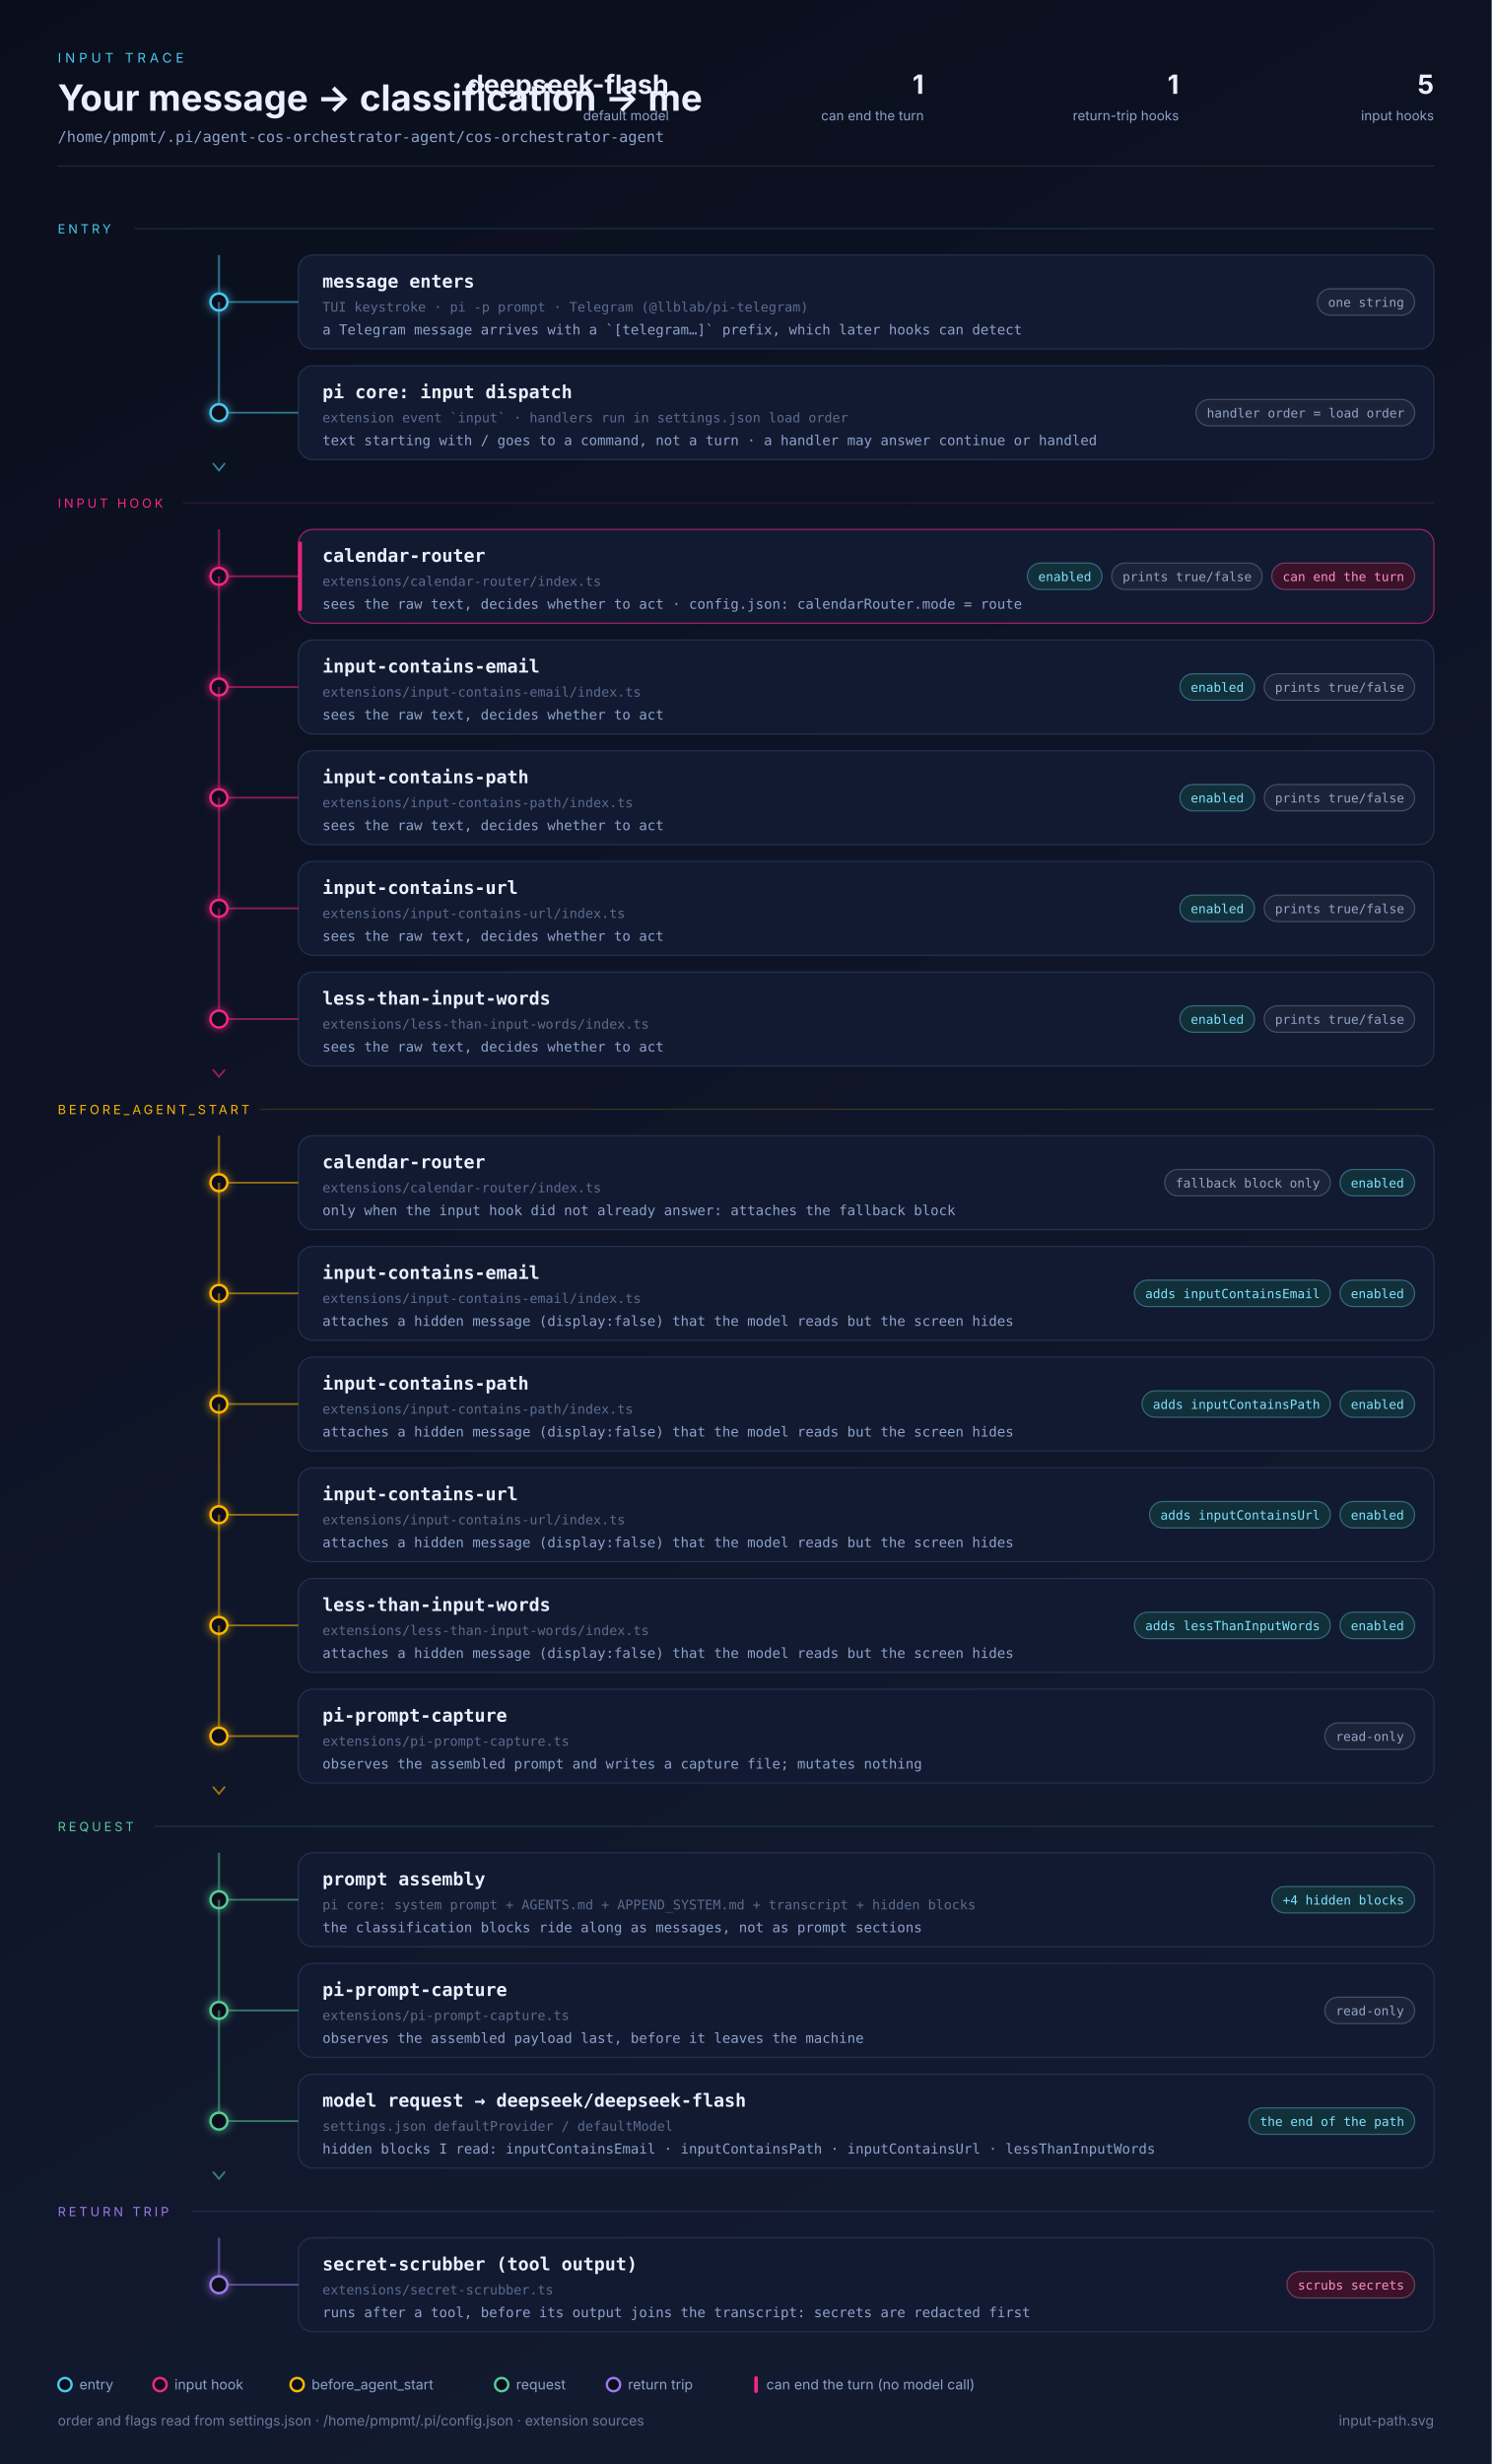
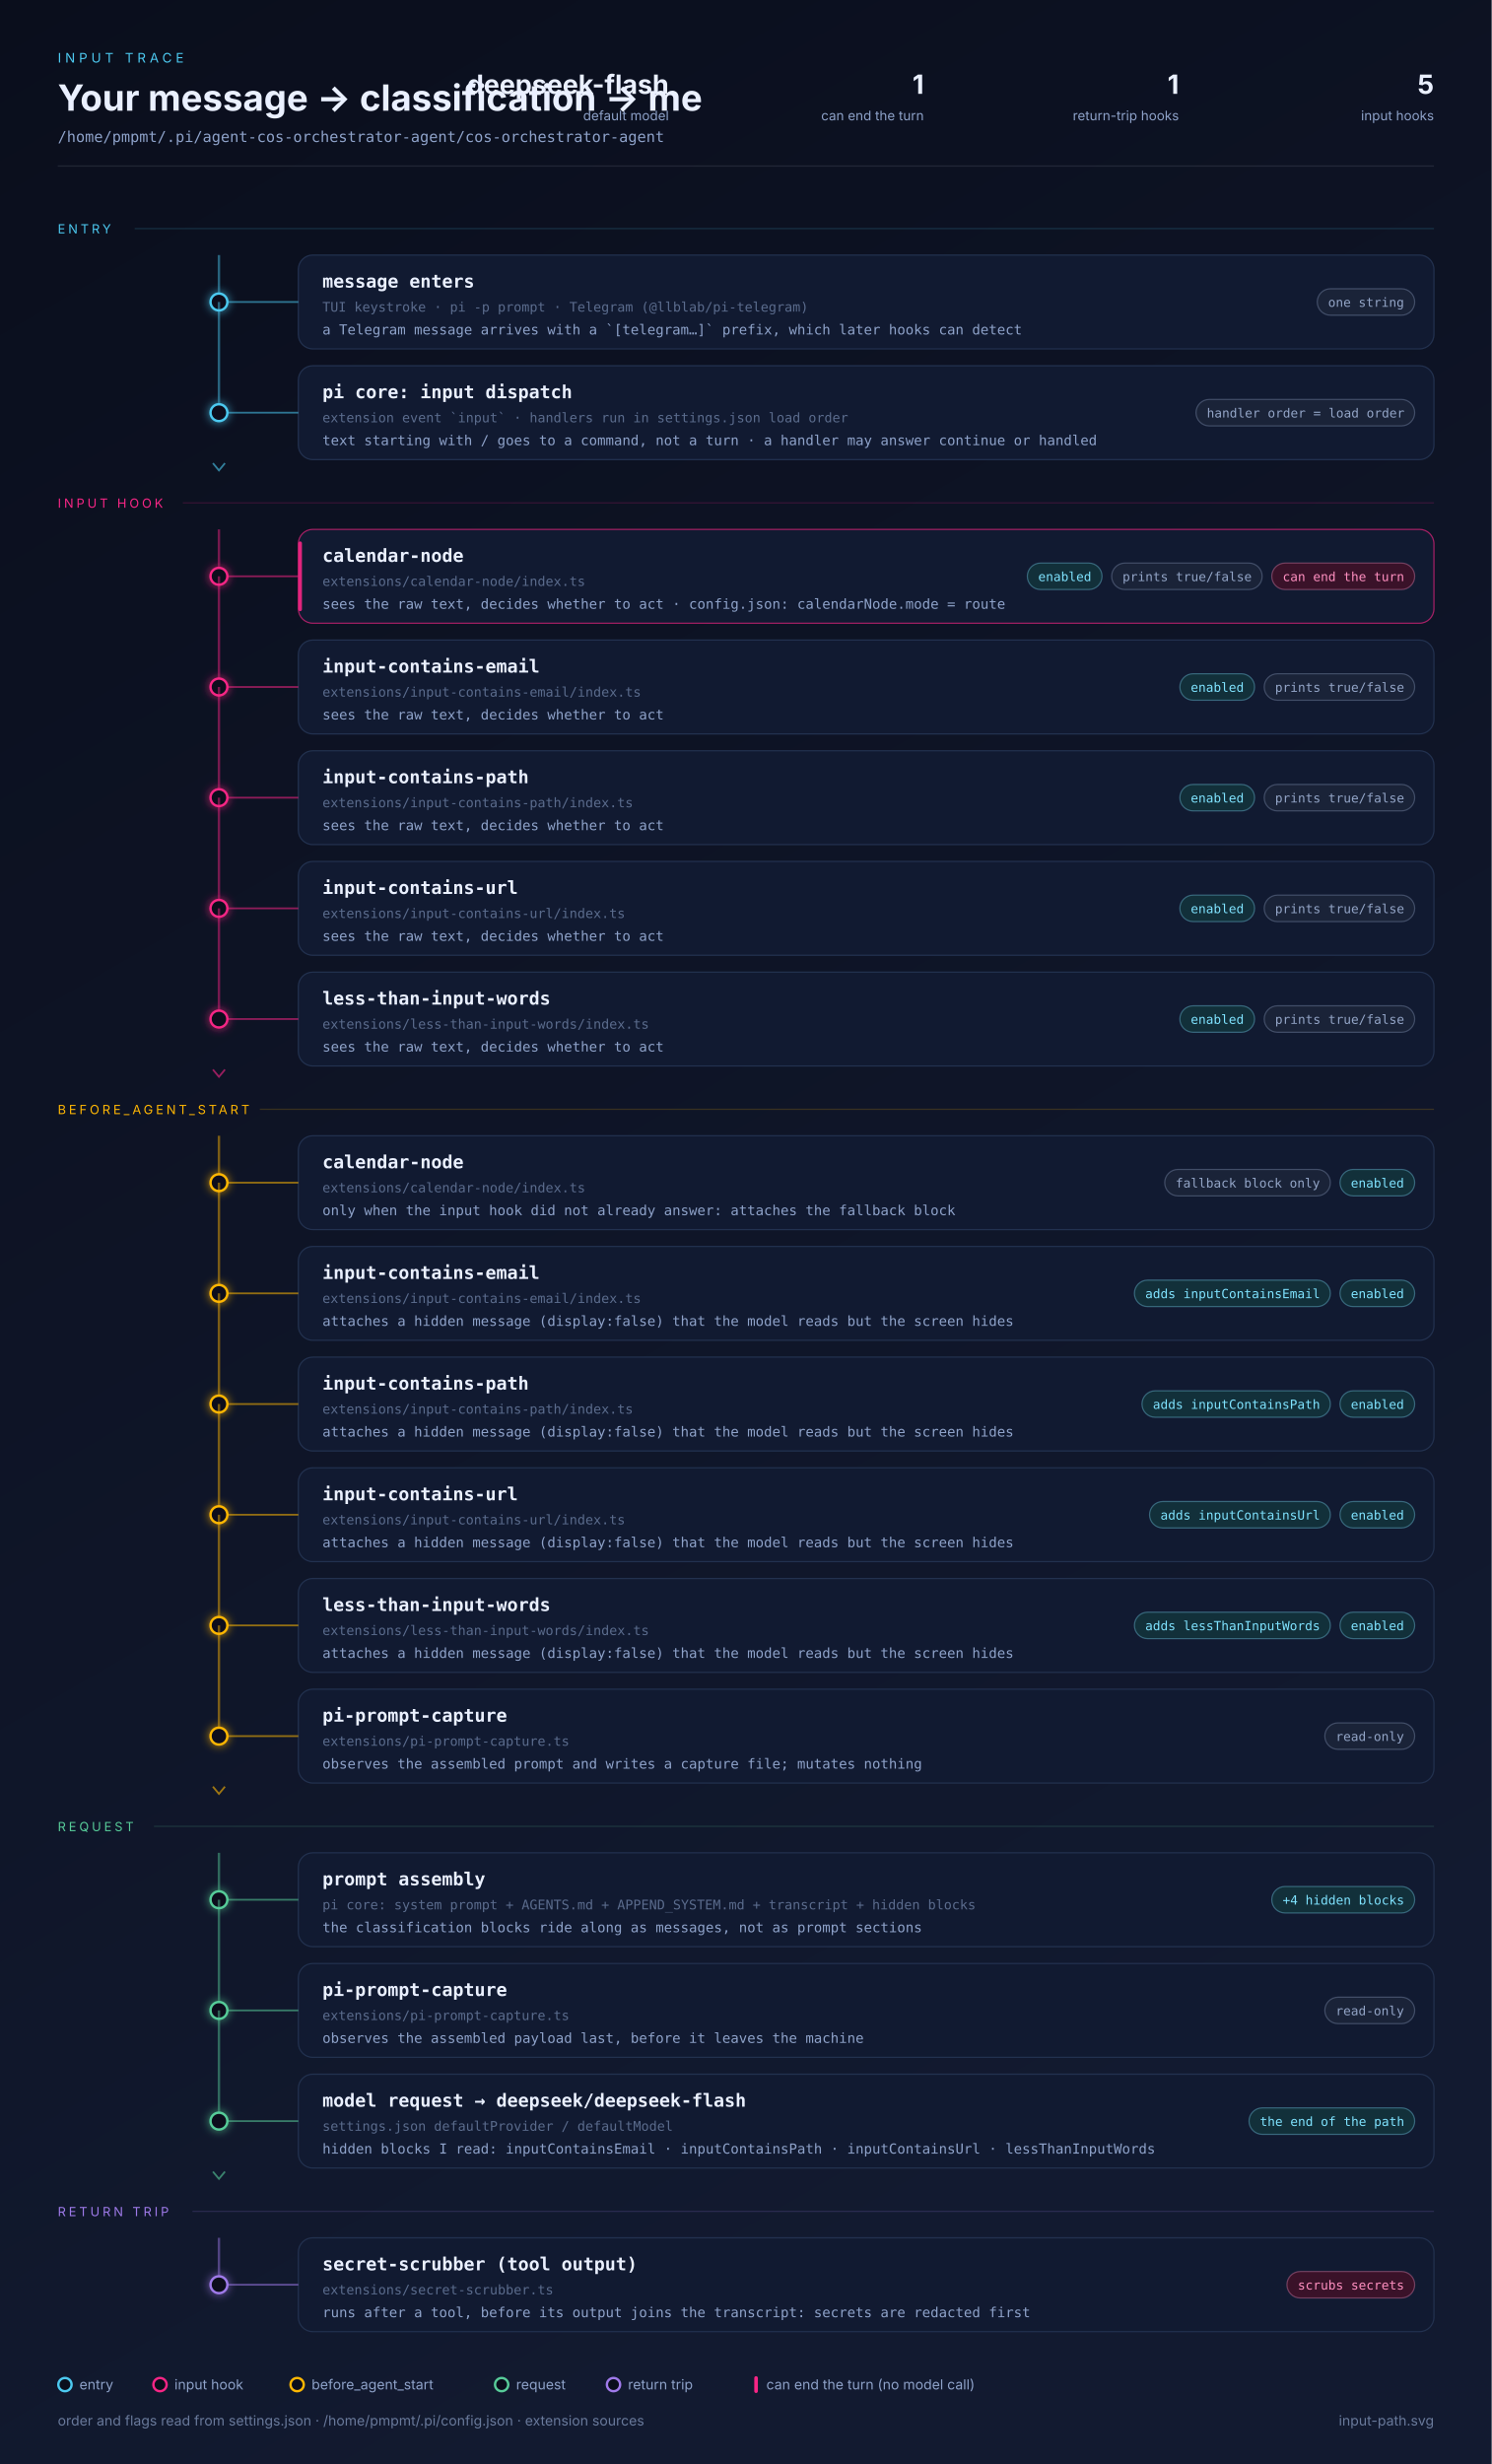
<svg xmlns="http://www.w3.org/2000/svg" viewBox="0 0 1240 2048" width="1240" height="2048" role="img" aria-label="Path of an input from entry to the model">
  <defs>
    <linearGradient id="bg" x1="0" y1="0" x2="0.35" y2="1">
      <stop offset="0%" stop-color="#0a0e1c" />
      <stop offset="100%" stop-color="#121a30" />
    </linearGradient>
    <filter id="glow" x="-60%" y="-60%" width="220%" height="220%">
      <feGaussianBlur stdDeviation="3.5" result="b" />
      <feMerge>
        <feMergeNode in="b" />
        <feMergeNode in="SourceGraphic" />
      </feMerge>
    </filter>
  </defs>
  <rect width="1240" height="2048" fill="url(#bg)" />
  <g font-family="Inter, Helvetica, Arial, sans-serif">
    <text x="48" y="52" font-size="11" letter-spacing="3.2" fill="#4cc9f0">INPUT TRACE</text>
    <text x="48" y="92" font-size="30" font-weight="700" fill="#eaf0ff">Your message → classification → me</text>
    <text x="48" y="118" font-size="12.5" fill="#8ea2c9" font-family="ui-monospace, SFMono-Regular, Menlo, Consolas, monospace">/home/pmpmt/.pi/agent-cos-orchestrator-agent/cos-orchestrator-agent</text>
    <text x="1192" y="78" text-anchor="end" font-size="22" font-weight="700" fill="#eaf0ff">5</text>
    <text x="1192" y="100" text-anchor="end" font-size="11" fill="#8ea2c9">input hooks</text>
    <text x="980" y="78" text-anchor="end" font-size="22" font-weight="700" fill="#eaf0ff">1</text>
    <text x="980" y="100" text-anchor="end" font-size="11" fill="#8ea2c9">return-trip hooks</text>
    <text x="768" y="78" text-anchor="end" font-size="22" font-weight="700" fill="#eaf0ff">1</text>
    <text x="768" y="100" text-anchor="end" font-size="11" fill="#8ea2c9">can end the turn</text>
    <text x="556" y="78" text-anchor="end" font-size="22" font-weight="700" fill="#eaf0ff">deepseek-flash</text>
    <text x="556" y="100" text-anchor="end" font-size="11" fill="#8ea2c9">default model</text>
  </g>
  <line x1="48" y1="138" x2="1192" y2="138" stroke="#eaf0ff" stroke-opacity="0.10" />
  <text x="48" y="194" font-family="Inter, Helvetica, Arial, sans-serif" font-size="10.5" letter-spacing="2.4" fill="#4cc9f0">ENTRY</text>
  <line x1="112" y1="190" x2="1192" y2="190" stroke="#4cc9f0" stroke-opacity="0.18" />
  <line x1="182" y1="212" x2="182" y2="251.0" stroke="#4cc9f0" stroke-opacity="0.45" stroke-width="2" />
  <g font-family="ui-monospace, SFMono-Regular, Menlo, Consolas, monospace">
    <rect x="248" y="212" width="944" height="78" rx="12" fill="#111a31" stroke="#22314f" stroke-opacity="1" />
    <circle cx="182" cy="251.0" r="7" fill="#0a0e1c" stroke="#4cc9f0" stroke-width="2" filter="url(#glow)" />
    <line x1="189" y1="251.0" x2="248" y2="251.0" stroke="#4cc9f0" stroke-opacity="0.55" stroke-width="1.5" />
    <text x="268" y="239" font-size="15" font-weight="600" fill="#eaf0ff">message enters</text>
    <text x="268" y="259" font-size="11" fill="#5a6b8c">TUI keystroke · pi -p prompt · Telegram (@llblab/pi-telegram)</text>
    <text x="268" y="278" font-size="11.5" fill="#8ea2c9">a Telegram message arrives with a `[telegram…]` prefix, which later hooks can detect</text>
    <rect x="1095.0" y="240.0" width="81.0" height="22" rx="11" fill="#1a2338" stroke="#93a5c7" stroke-opacity="0.35" />
    <text x="1104.0" y="255.0" font-size="10.5" fill="#93a5c7">one string</text>
  </g>
  <line x1="182" y1="251.0" x2="182" y2="343.0" stroke="#4cc9f0" stroke-opacity="0.45" stroke-width="2" />
  <g font-family="ui-monospace, SFMono-Regular, Menlo, Consolas, monospace">
    <rect x="248" y="304" width="944" height="78" rx="12" fill="#111a31" stroke="#22314f" stroke-opacity="1" />
    <circle cx="182" cy="343.0" r="7" fill="#0a0e1c" stroke="#4cc9f0" stroke-width="2" filter="url(#glow)" />
    <line x1="189" y1="343.0" x2="248" y2="343.0" stroke="#4cc9f0" stroke-opacity="0.55" stroke-width="1.5" />
    <text x="268" y="331" font-size="15" font-weight="600" fill="#eaf0ff">pi core: input dispatch</text>
    <text x="268" y="351" font-size="11" fill="#5a6b8c">extension event `input` · handlers run in settings.json load order</text>
    <text x="268" y="370" font-size="11.5" fill="#8ea2c9">text starting with / goes to a command, not a turn · a handler may answer continue or handled</text>
    <rect x="994.2" y="332.0" width="181.8" height="22" rx="11" fill="#1a2338" stroke="#93a5c7" stroke-opacity="0.35" />
    <text x="1003.2" y="347.0" font-size="10.5" fill="#93a5c7">handler order = load order</text>
  </g>
  <text x="48" y="422" font-family="Inter, Helvetica, Arial, sans-serif" font-size="10.5" letter-spacing="2.4" fill="#f72585">INPUT HOOK</text>
  <line x1="152" y1="418" x2="1192" y2="418" stroke="#f72585" stroke-opacity="0.18" />
  <line x1="182" y1="440" x2="182" y2="479.0" stroke="#f72585" stroke-opacity="0.45" stroke-width="2" />
  <g font-family="ui-monospace, SFMono-Regular, Menlo, Consolas, monospace">
    <rect x="248" y="440" width="944" height="78" rx="12" fill="#111a31" stroke="#f72585" stroke-opacity="0.65" />
    <rect x="248" y="450" width="3" height="58" rx="1.5" fill="#f72585" opacity="0.9" />
    <circle cx="182" cy="479.0" r="7" fill="#0a0e1c" stroke="#f72585" stroke-width="2" filter="url(#glow)" />
    <line x1="189" y1="479.0" x2="248" y2="479.0" stroke="#f72585" stroke-opacity="0.55" stroke-width="1.5" />
-     <text x="268" y="467" font-size="15" font-weight="600" fill="#eaf0ff">calendar-router</text>
-     <text x="268" y="487" font-size="11" fill="#5a6b8c">extensions/calendar-router/index.ts</text>
-     <text x="268" y="506" font-size="11.5" fill="#8ea2c9">sees the raw text, decides whether to act · config.json: calendarRouter.mode = route</text>
+     <text x="268" y="467" font-size="15" font-weight="600" fill="#eaf0ff">calendar-node</text>
+     <text x="268" y="487" font-size="11" fill="#5a6b8c">extensions/calendar-node/index.ts</text>
+     <text x="268" y="506" font-size="11.5" fill="#8ea2c9">sees the raw text, decides whether to act · config.json: calendarNode.mode = route</text>
    <rect x="1057.2" y="468.0" width="118.8" height="22" rx="11" fill="#3a1229" stroke="#ff8fc0" stroke-opacity="0.35" />
    <text x="1066.2" y="483.0" font-size="10.5" fill="#ff8fc0">can end the turn</text>
    <rect x="924.1" y="468.0" width="125.1" height="22" rx="11" fill="#1a2338" stroke="#93a5c7" stroke-opacity="0.35" />
    <text x="933.1" y="483.0" font-size="10.5" fill="#93a5c7">prints true/false</text>
    <rect x="854.0" y="468.0" width="62.1" height="22" rx="11" fill="#12303a" stroke="#7fe3ff" stroke-opacity="0.35" />
    <text x="863.0" y="483.0" font-size="10.5" fill="#7fe3ff">enabled</text>
  </g>
  <line x1="182" y1="479.0" x2="182" y2="571.0" stroke="#f72585" stroke-opacity="0.45" stroke-width="2" />
  <g font-family="ui-monospace, SFMono-Regular, Menlo, Consolas, monospace">
    <rect x="248" y="532" width="944" height="78" rx="12" fill="#111a31" stroke="#22314f" stroke-opacity="1" />
    <circle cx="182" cy="571.0" r="7" fill="#0a0e1c" stroke="#f72585" stroke-width="2" filter="url(#glow)" />
    <line x1="189" y1="571.0" x2="248" y2="571.0" stroke="#f72585" stroke-opacity="0.55" stroke-width="1.5" />
    <text x="268" y="559" font-size="15" font-weight="600" fill="#eaf0ff">input-contains-email</text>
    <text x="268" y="579" font-size="11" fill="#5a6b8c">extensions/input-contains-email/index.ts</text>
    <text x="268" y="598" font-size="11.5" fill="#8ea2c9">sees the raw text, decides whether to act</text>
    <rect x="1050.9" y="560.0" width="125.1" height="22" rx="11" fill="#1a2338" stroke="#93a5c7" stroke-opacity="0.35" />
    <text x="1059.9" y="575.0" font-size="10.5" fill="#93a5c7">prints true/false</text>
    <rect x="980.8" y="560.0" width="62.1" height="22" rx="11" fill="#12303a" stroke="#7fe3ff" stroke-opacity="0.35" />
    <text x="989.8" y="575.0" font-size="10.5" fill="#7fe3ff">enabled</text>
  </g>
  <line x1="182" y1="571.0" x2="182" y2="663.0" stroke="#f72585" stroke-opacity="0.45" stroke-width="2" />
  <g font-family="ui-monospace, SFMono-Regular, Menlo, Consolas, monospace">
    <rect x="248" y="624" width="944" height="78" rx="12" fill="#111a31" stroke="#22314f" stroke-opacity="1" />
    <circle cx="182" cy="663.0" r="7" fill="#0a0e1c" stroke="#f72585" stroke-width="2" filter="url(#glow)" />
    <line x1="189" y1="663.0" x2="248" y2="663.0" stroke="#f72585" stroke-opacity="0.55" stroke-width="1.5" />
    <text x="268" y="651" font-size="15" font-weight="600" fill="#eaf0ff">input-contains-path</text>
    <text x="268" y="671" font-size="11" fill="#5a6b8c">extensions/input-contains-path/index.ts</text>
    <text x="268" y="690" font-size="11.5" fill="#8ea2c9">sees the raw text, decides whether to act</text>
    <rect x="1050.9" y="652.0" width="125.1" height="22" rx="11" fill="#1a2338" stroke="#93a5c7" stroke-opacity="0.35" />
    <text x="1059.9" y="667.0" font-size="10.5" fill="#93a5c7">prints true/false</text>
    <rect x="980.8" y="652.0" width="62.1" height="22" rx="11" fill="#12303a" stroke="#7fe3ff" stroke-opacity="0.35" />
    <text x="989.8" y="667.0" font-size="10.5" fill="#7fe3ff">enabled</text>
  </g>
  <line x1="182" y1="663.0" x2="182" y2="755.0" stroke="#f72585" stroke-opacity="0.45" stroke-width="2" />
  <g font-family="ui-monospace, SFMono-Regular, Menlo, Consolas, monospace">
    <rect x="248" y="716" width="944" height="78" rx="12" fill="#111a31" stroke="#22314f" stroke-opacity="1" />
    <circle cx="182" cy="755.0" r="7" fill="#0a0e1c" stroke="#f72585" stroke-width="2" filter="url(#glow)" />
    <line x1="189" y1="755.0" x2="248" y2="755.0" stroke="#f72585" stroke-opacity="0.55" stroke-width="1.5" />
    <text x="268" y="743" font-size="15" font-weight="600" fill="#eaf0ff">input-contains-url</text>
    <text x="268" y="763" font-size="11" fill="#5a6b8c">extensions/input-contains-url/index.ts</text>
    <text x="268" y="782" font-size="11.5" fill="#8ea2c9">sees the raw text, decides whether to act</text>
    <rect x="1050.9" y="744.0" width="125.1" height="22" rx="11" fill="#1a2338" stroke="#93a5c7" stroke-opacity="0.35" />
    <text x="1059.9" y="759.0" font-size="10.5" fill="#93a5c7">prints true/false</text>
    <rect x="980.8" y="744.0" width="62.1" height="22" rx="11" fill="#12303a" stroke="#7fe3ff" stroke-opacity="0.35" />
    <text x="989.8" y="759.0" font-size="10.5" fill="#7fe3ff">enabled</text>
  </g>
  <line x1="182" y1="755.0" x2="182" y2="847.0" stroke="#f72585" stroke-opacity="0.45" stroke-width="2" />
  <g font-family="ui-monospace, SFMono-Regular, Menlo, Consolas, monospace">
    <rect x="248" y="808" width="944" height="78" rx="12" fill="#111a31" stroke="#22314f" stroke-opacity="1" />
    <circle cx="182" cy="847.0" r="7" fill="#0a0e1c" stroke="#f72585" stroke-width="2" filter="url(#glow)" />
    <line x1="189" y1="847.0" x2="248" y2="847.0" stroke="#f72585" stroke-opacity="0.55" stroke-width="1.5" />
    <text x="268" y="835" font-size="15" font-weight="600" fill="#eaf0ff">less-than-input-words</text>
    <text x="268" y="855" font-size="11" fill="#5a6b8c">extensions/less-than-input-words/index.ts</text>
    <text x="268" y="874" font-size="11.5" fill="#8ea2c9">sees the raw text, decides whether to act</text>
    <rect x="1050.9" y="836.0" width="125.1" height="22" rx="11" fill="#1a2338" stroke="#93a5c7" stroke-opacity="0.35" />
    <text x="1059.9" y="851.0" font-size="10.5" fill="#93a5c7">prints true/false</text>
    <rect x="980.8" y="836.0" width="62.1" height="22" rx="11" fill="#12303a" stroke="#7fe3ff" stroke-opacity="0.35" />
    <text x="989.8" y="851.0" font-size="10.5" fill="#7fe3ff">enabled</text>
  </g>
  <text x="48" y="926" font-family="Inter, Helvetica, Arial, sans-serif" font-size="10.5" letter-spacing="2.4" fill="#ffb703">BEFORE_AGENT_START</text>
  <line x1="216" y1="922" x2="1192" y2="922" stroke="#ffb703" stroke-opacity="0.18" />
  <line x1="182" y1="944" x2="182" y2="983.0" stroke="#ffb703" stroke-opacity="0.45" stroke-width="2" />
  <g font-family="ui-monospace, SFMono-Regular, Menlo, Consolas, monospace">
    <rect x="248" y="944" width="944" height="78" rx="12" fill="#111a31" stroke="#22314f" stroke-opacity="1" />
    <circle cx="182" cy="983.0" r="7" fill="#0a0e1c" stroke="#ffb703" stroke-width="2" filter="url(#glow)" />
    <line x1="189" y1="983.0" x2="248" y2="983.0" stroke="#ffb703" stroke-opacity="0.55" stroke-width="1.5" />
-     <text x="268" y="971" font-size="15" font-weight="600" fill="#eaf0ff">calendar-router</text>
-     <text x="268" y="991" font-size="11" fill="#5a6b8c">extensions/calendar-router/index.ts</text>
+     <text x="268" y="971" font-size="15" font-weight="600" fill="#eaf0ff">calendar-node</text>
+     <text x="268" y="991" font-size="11" fill="#5a6b8c">extensions/calendar-node/index.ts</text>
    <text x="268" y="1010" font-size="11.5" fill="#8ea2c9">only when the input hook did not already answer: attaches the fallback block</text>
    <rect x="1113.9" y="972.0" width="62.1" height="22" rx="11" fill="#12303a" stroke="#7fe3ff" stroke-opacity="0.35" />
    <text x="1122.9" y="987.0" font-size="10.5" fill="#7fe3ff">enabled</text>
    <rect x="968.2" y="972.0" width="137.7" height="22" rx="11" fill="#1a2338" stroke="#93a5c7" stroke-opacity="0.35" />
    <text x="977.2" y="987.0" font-size="10.5" fill="#93a5c7">fallback block only</text>
  </g>
  <line x1="182" y1="983.0" x2="182" y2="1075.0" stroke="#ffb703" stroke-opacity="0.45" stroke-width="2" />
  <g font-family="ui-monospace, SFMono-Regular, Menlo, Consolas, monospace">
    <rect x="248" y="1036" width="944" height="78" rx="12" fill="#111a31" stroke="#22314f" stroke-opacity="1" />
    <circle cx="182" cy="1075.0" r="7" fill="#0a0e1c" stroke="#ffb703" stroke-width="2" filter="url(#glow)" />
    <line x1="189" y1="1075.0" x2="248" y2="1075.0" stroke="#ffb703" stroke-opacity="0.55" stroke-width="1.5" />
    <text x="268" y="1063" font-size="15" font-weight="600" fill="#eaf0ff">input-contains-email</text>
    <text x="268" y="1083" font-size="11" fill="#5a6b8c">extensions/input-contains-email/index.ts</text>
    <text x="268" y="1102" font-size="11.5" fill="#8ea2c9">attaches a hidden message (display:false) that the model reads but the screen hides</text>
    <rect x="1113.9" y="1064.0" width="62.1" height="22" rx="11" fill="#12303a" stroke="#7fe3ff" stroke-opacity="0.35" />
    <text x="1122.9" y="1079.0" font-size="10.5" fill="#7fe3ff">enabled</text>
    <rect x="943.0" y="1064.0" width="162.9" height="22" rx="11" fill="#12303a" stroke="#7fe3ff" stroke-opacity="0.35" />
    <text x="952.0" y="1079.0" font-size="10.5" fill="#7fe3ff">adds inputContainsEmail</text>
  </g>
  <line x1="182" y1="1075.0" x2="182" y2="1167.0" stroke="#ffb703" stroke-opacity="0.45" stroke-width="2" />
  <g font-family="ui-monospace, SFMono-Regular, Menlo, Consolas, monospace">
    <rect x="248" y="1128" width="944" height="78" rx="12" fill="#111a31" stroke="#22314f" stroke-opacity="1" />
    <circle cx="182" cy="1167.0" r="7" fill="#0a0e1c" stroke="#ffb703" stroke-width="2" filter="url(#glow)" />
    <line x1="189" y1="1167.0" x2="248" y2="1167.0" stroke="#ffb703" stroke-opacity="0.55" stroke-width="1.5" />
    <text x="268" y="1155" font-size="15" font-weight="600" fill="#eaf0ff">input-contains-path</text>
    <text x="268" y="1175" font-size="11" fill="#5a6b8c">extensions/input-contains-path/index.ts</text>
    <text x="268" y="1194" font-size="11.5" fill="#8ea2c9">attaches a hidden message (display:false) that the model reads but the screen hides</text>
    <rect x="1113.9" y="1156.0" width="62.1" height="22" rx="11" fill="#12303a" stroke="#7fe3ff" stroke-opacity="0.35" />
    <text x="1122.9" y="1171.0" font-size="10.5" fill="#7fe3ff">enabled</text>
    <rect x="949.3" y="1156.0" width="156.6" height="22" rx="11" fill="#12303a" stroke="#7fe3ff" stroke-opacity="0.35" />
    <text x="958.3" y="1171.0" font-size="10.5" fill="#7fe3ff">adds inputContainsPath</text>
  </g>
  <line x1="182" y1="1167.0" x2="182" y2="1259.0" stroke="#ffb703" stroke-opacity="0.45" stroke-width="2" />
  <g font-family="ui-monospace, SFMono-Regular, Menlo, Consolas, monospace">
    <rect x="248" y="1220" width="944" height="78" rx="12" fill="#111a31" stroke="#22314f" stroke-opacity="1" />
    <circle cx="182" cy="1259.0" r="7" fill="#0a0e1c" stroke="#ffb703" stroke-width="2" filter="url(#glow)" />
    <line x1="189" y1="1259.0" x2="248" y2="1259.0" stroke="#ffb703" stroke-opacity="0.55" stroke-width="1.5" />
    <text x="268" y="1247" font-size="15" font-weight="600" fill="#eaf0ff">input-contains-url</text>
    <text x="268" y="1267" font-size="11" fill="#5a6b8c">extensions/input-contains-url/index.ts</text>
    <text x="268" y="1286" font-size="11.5" fill="#8ea2c9">attaches a hidden message (display:false) that the model reads but the screen hides</text>
    <rect x="1113.9" y="1248.0" width="62.1" height="22" rx="11" fill="#12303a" stroke="#7fe3ff" stroke-opacity="0.35" />
    <text x="1122.9" y="1263.0" font-size="10.5" fill="#7fe3ff">enabled</text>
    <rect x="955.6" y="1248.0" width="150.3" height="22" rx="11" fill="#12303a" stroke="#7fe3ff" stroke-opacity="0.35" />
    <text x="964.6" y="1263.0" font-size="10.5" fill="#7fe3ff">adds inputContainsUrl</text>
  </g>
  <line x1="182" y1="1259.0" x2="182" y2="1351.0" stroke="#ffb703" stroke-opacity="0.45" stroke-width="2" />
  <g font-family="ui-monospace, SFMono-Regular, Menlo, Consolas, monospace">
    <rect x="248" y="1312" width="944" height="78" rx="12" fill="#111a31" stroke="#22314f" stroke-opacity="1" />
    <circle cx="182" cy="1351.0" r="7" fill="#0a0e1c" stroke="#ffb703" stroke-width="2" filter="url(#glow)" />
    <line x1="189" y1="1351.0" x2="248" y2="1351.0" stroke="#ffb703" stroke-opacity="0.55" stroke-width="1.5" />
    <text x="268" y="1339" font-size="15" font-weight="600" fill="#eaf0ff">less-than-input-words</text>
    <text x="268" y="1359" font-size="11" fill="#5a6b8c">extensions/less-than-input-words/index.ts</text>
    <text x="268" y="1378" font-size="11.5" fill="#8ea2c9">attaches a hidden message (display:false) that the model reads but the screen hides</text>
    <rect x="1113.9" y="1340.0" width="62.1" height="22" rx="11" fill="#12303a" stroke="#7fe3ff" stroke-opacity="0.35" />
    <text x="1122.9" y="1355.0" font-size="10.5" fill="#7fe3ff">enabled</text>
    <rect x="943.0" y="1340.0" width="162.9" height="22" rx="11" fill="#12303a" stroke="#7fe3ff" stroke-opacity="0.35" />
    <text x="952.0" y="1355.0" font-size="10.5" fill="#7fe3ff">adds lessThanInputWords</text>
  </g>
  <line x1="182" y1="1351.0" x2="182" y2="1443.0" stroke="#ffb703" stroke-opacity="0.45" stroke-width="2" />
  <g font-family="ui-monospace, SFMono-Regular, Menlo, Consolas, monospace">
    <rect x="248" y="1404" width="944" height="78" rx="12" fill="#111a31" stroke="#22314f" stroke-opacity="1" />
    <circle cx="182" cy="1443.0" r="7" fill="#0a0e1c" stroke="#ffb703" stroke-width="2" filter="url(#glow)" />
    <line x1="189" y1="1443.0" x2="248" y2="1443.0" stroke="#ffb703" stroke-opacity="0.55" stroke-width="1.5" />
    <text x="268" y="1431" font-size="15" font-weight="600" fill="#eaf0ff">pi-prompt-capture</text>
    <text x="268" y="1451" font-size="11" fill="#5a6b8c">extensions/pi-prompt-capture.ts</text>
    <text x="268" y="1470" font-size="11.5" fill="#8ea2c9">observes the assembled prompt and writes a capture file; mutates nothing</text>
    <rect x="1101.3" y="1432.0" width="74.7" height="22" rx="11" fill="#1a2338" stroke="#93a5c7" stroke-opacity="0.35" />
    <text x="1110.3" y="1447.0" font-size="10.5" fill="#93a5c7">read-only</text>
  </g>
  <text x="48" y="1522" font-family="Inter, Helvetica, Arial, sans-serif" font-size="10.5" letter-spacing="2.4" fill="#57cc99">REQUEST</text>
  <line x1="128" y1="1518" x2="1192" y2="1518" stroke="#57cc99" stroke-opacity="0.18" />
  <line x1="182" y1="1540" x2="182" y2="1579.0" stroke="#57cc99" stroke-opacity="0.45" stroke-width="2" />
  <g font-family="ui-monospace, SFMono-Regular, Menlo, Consolas, monospace">
    <rect x="248" y="1540" width="944" height="78" rx="12" fill="#111a31" stroke="#22314f" stroke-opacity="1" />
    <circle cx="182" cy="1579.0" r="7" fill="#0a0e1c" stroke="#57cc99" stroke-width="2" filter="url(#glow)" />
    <line x1="189" y1="1579.0" x2="248" y2="1579.0" stroke="#57cc99" stroke-opacity="0.55" stroke-width="1.5" />
    <text x="268" y="1567" font-size="15" font-weight="600" fill="#eaf0ff">prompt assembly</text>
    <text x="268" y="1587" font-size="11" fill="#5a6b8c">pi core: system prompt + AGENTS.md + APPEND_SYSTEM.md + transcript + hidden blocks</text>
    <text x="268" y="1606" font-size="11.5" fill="#8ea2c9">the classification blocks ride along as messages, not as prompt sections</text>
    <rect x="1057.2" y="1568.0" width="118.8" height="22" rx="11" fill="#12303a" stroke="#7fe3ff" stroke-opacity="0.35" />
    <text x="1066.2" y="1583.0" font-size="10.5" fill="#7fe3ff">+4 hidden blocks</text>
  </g>
  <line x1="182" y1="1579.0" x2="182" y2="1671.0" stroke="#57cc99" stroke-opacity="0.45" stroke-width="2" />
  <g font-family="ui-monospace, SFMono-Regular, Menlo, Consolas, monospace">
    <rect x="248" y="1632" width="944" height="78" rx="12" fill="#111a31" stroke="#22314f" stroke-opacity="1" />
    <circle cx="182" cy="1671.0" r="7" fill="#0a0e1c" stroke="#57cc99" stroke-width="2" filter="url(#glow)" />
    <line x1="189" y1="1671.0" x2="248" y2="1671.0" stroke="#57cc99" stroke-opacity="0.55" stroke-width="1.5" />
    <text x="268" y="1659" font-size="15" font-weight="600" fill="#eaf0ff">pi-prompt-capture</text>
    <text x="268" y="1679" font-size="11" fill="#5a6b8c">extensions/pi-prompt-capture.ts</text>
    <text x="268" y="1698" font-size="11.5" fill="#8ea2c9">observes the assembled payload last, before it leaves the machine</text>
    <rect x="1101.3" y="1660.0" width="74.7" height="22" rx="11" fill="#1a2338" stroke="#93a5c7" stroke-opacity="0.35" />
    <text x="1110.3" y="1675.0" font-size="10.5" fill="#93a5c7">read-only</text>
  </g>
  <line x1="182" y1="1671.0" x2="182" y2="1763.0" stroke="#57cc99" stroke-opacity="0.45" stroke-width="2" />
  <g font-family="ui-monospace, SFMono-Regular, Menlo, Consolas, monospace">
    <rect x="248" y="1724" width="944" height="78" rx="12" fill="#111a31" stroke="#22314f" stroke-opacity="1" />
    <circle cx="182" cy="1763.0" r="7" fill="#0a0e1c" stroke="#57cc99" stroke-width="2" filter="url(#glow)" />
    <line x1="189" y1="1763.0" x2="248" y2="1763.0" stroke="#57cc99" stroke-opacity="0.55" stroke-width="1.5" />
    <text x="268" y="1751" font-size="15" font-weight="600" fill="#eaf0ff">model request → deepseek/deepseek-flash</text>
    <text x="268" y="1771" font-size="11" fill="#5a6b8c">settings.json defaultProvider / defaultModel</text>
    <text x="268" y="1790" font-size="11.5" fill="#8ea2c9">hidden blocks I read: inputContainsEmail · inputContainsPath · inputContainsUrl · lessThanInputWords</text>
    <rect x="1038.3" y="1752.0" width="137.7" height="22" rx="11" fill="#12303a" stroke="#7fe3ff" stroke-opacity="0.35" />
    <text x="1047.3" y="1767.0" font-size="10.5" fill="#7fe3ff">the end of the path</text>
  </g>
  <text x="48" y="1842" font-family="Inter, Helvetica, Arial, sans-serif" font-size="10.5" letter-spacing="2.4" fill="#9f7aea">RETURN TRIP</text>
  <line x1="160" y1="1838" x2="1192" y2="1838" stroke="#9f7aea" stroke-opacity="0.18" />
  <line x1="182" y1="1860" x2="182" y2="1899.0" stroke="#9f7aea" stroke-opacity="0.45" stroke-width="2" />
  <g font-family="ui-monospace, SFMono-Regular, Menlo, Consolas, monospace">
    <rect x="248" y="1860" width="944" height="78" rx="12" fill="#111a31" stroke="#22314f" stroke-opacity="1" />
    <circle cx="182" cy="1899.0" r="7" fill="#0a0e1c" stroke="#9f7aea" stroke-width="2" filter="url(#glow)" />
    <line x1="189" y1="1899.0" x2="248" y2="1899.0" stroke="#9f7aea" stroke-opacity="0.55" stroke-width="1.5" />
    <text x="268" y="1887" font-size="15" font-weight="600" fill="#eaf0ff">secret-scrubber (tool output)</text>
    <text x="268" y="1907" font-size="11" fill="#5a6b8c">extensions/secret-scrubber.ts</text>
    <text x="268" y="1926" font-size="11.5" fill="#8ea2c9">runs after a tool, before its output joins the transcript: secrets are redacted first</text>
    <rect x="1069.8" y="1888.0" width="106.2" height="22" rx="11" fill="#3a1229" stroke="#ff8fc0" stroke-opacity="0.35" />
    <text x="1078.8" y="1903.0" font-size="10.5" fill="#ff8fc0">scrubs secrets</text>
  </g>
  <path d="M 177 385.0 L 182 391.0 L 187 385.0" fill="none" stroke="#4cc9f0" stroke-opacity="0.6" stroke-width="1.5" />
  <path d="M 177 889.0 L 182 895.0 L 187 889.0" fill="none" stroke="#f72585" stroke-opacity="0.6" stroke-width="1.5" />
  <path d="M 177 1485.0 L 182 1491.0 L 187 1485.0" fill="none" stroke="#ffb703" stroke-opacity="0.6" stroke-width="1.5" />
  <path d="M 177 1805.0 L 182 1811.0 L 187 1805.0" fill="none" stroke="#57cc99" stroke-opacity="0.6" stroke-width="1.5" />
  <g font-family="Inter, Helvetica, Arial, sans-serif" font-size="11.5" fill="#8ea2c9">
    <circle cx="54" cy="1982" r="5.5" fill="#0a0e1c" stroke="#4cc9f0" stroke-width="2" />
    <text x="66" y="1986">entry</text>
    <circle cx="133" cy="1982" r="5.5" fill="#0a0e1c" stroke="#f72585" stroke-width="2" />
    <text x="145" y="1986">input hook</text>
    <circle cx="247" cy="1982" r="5.5" fill="#0a0e1c" stroke="#ffb703" stroke-width="2" />
    <text x="259" y="1986">before_agent_start</text>
    <circle cx="417" cy="1982" r="5.5" fill="#0a0e1c" stroke="#57cc99" stroke-width="2" />
    <text x="429" y="1986">request</text>
    <circle cx="510" cy="1982" r="5.5" fill="#0a0e1c" stroke="#9f7aea" stroke-width="2" />
    <text x="522" y="1986">return trip</text>
    <rect x="627" y="1975" width="3" height="14" rx="1.5" fill="#f72585" />
    <text x="637" y="1986">can end the turn (no model call)</text>
    <text x="48" y="2016" opacity="0.7">order and flags read from settings.json · /home/pmpmt/.pi/config.json · extension sources</text>
    <text x="1192" y="2016" text-anchor="end" opacity="0.7">input-path.svg</text>
  </g>
</svg>
